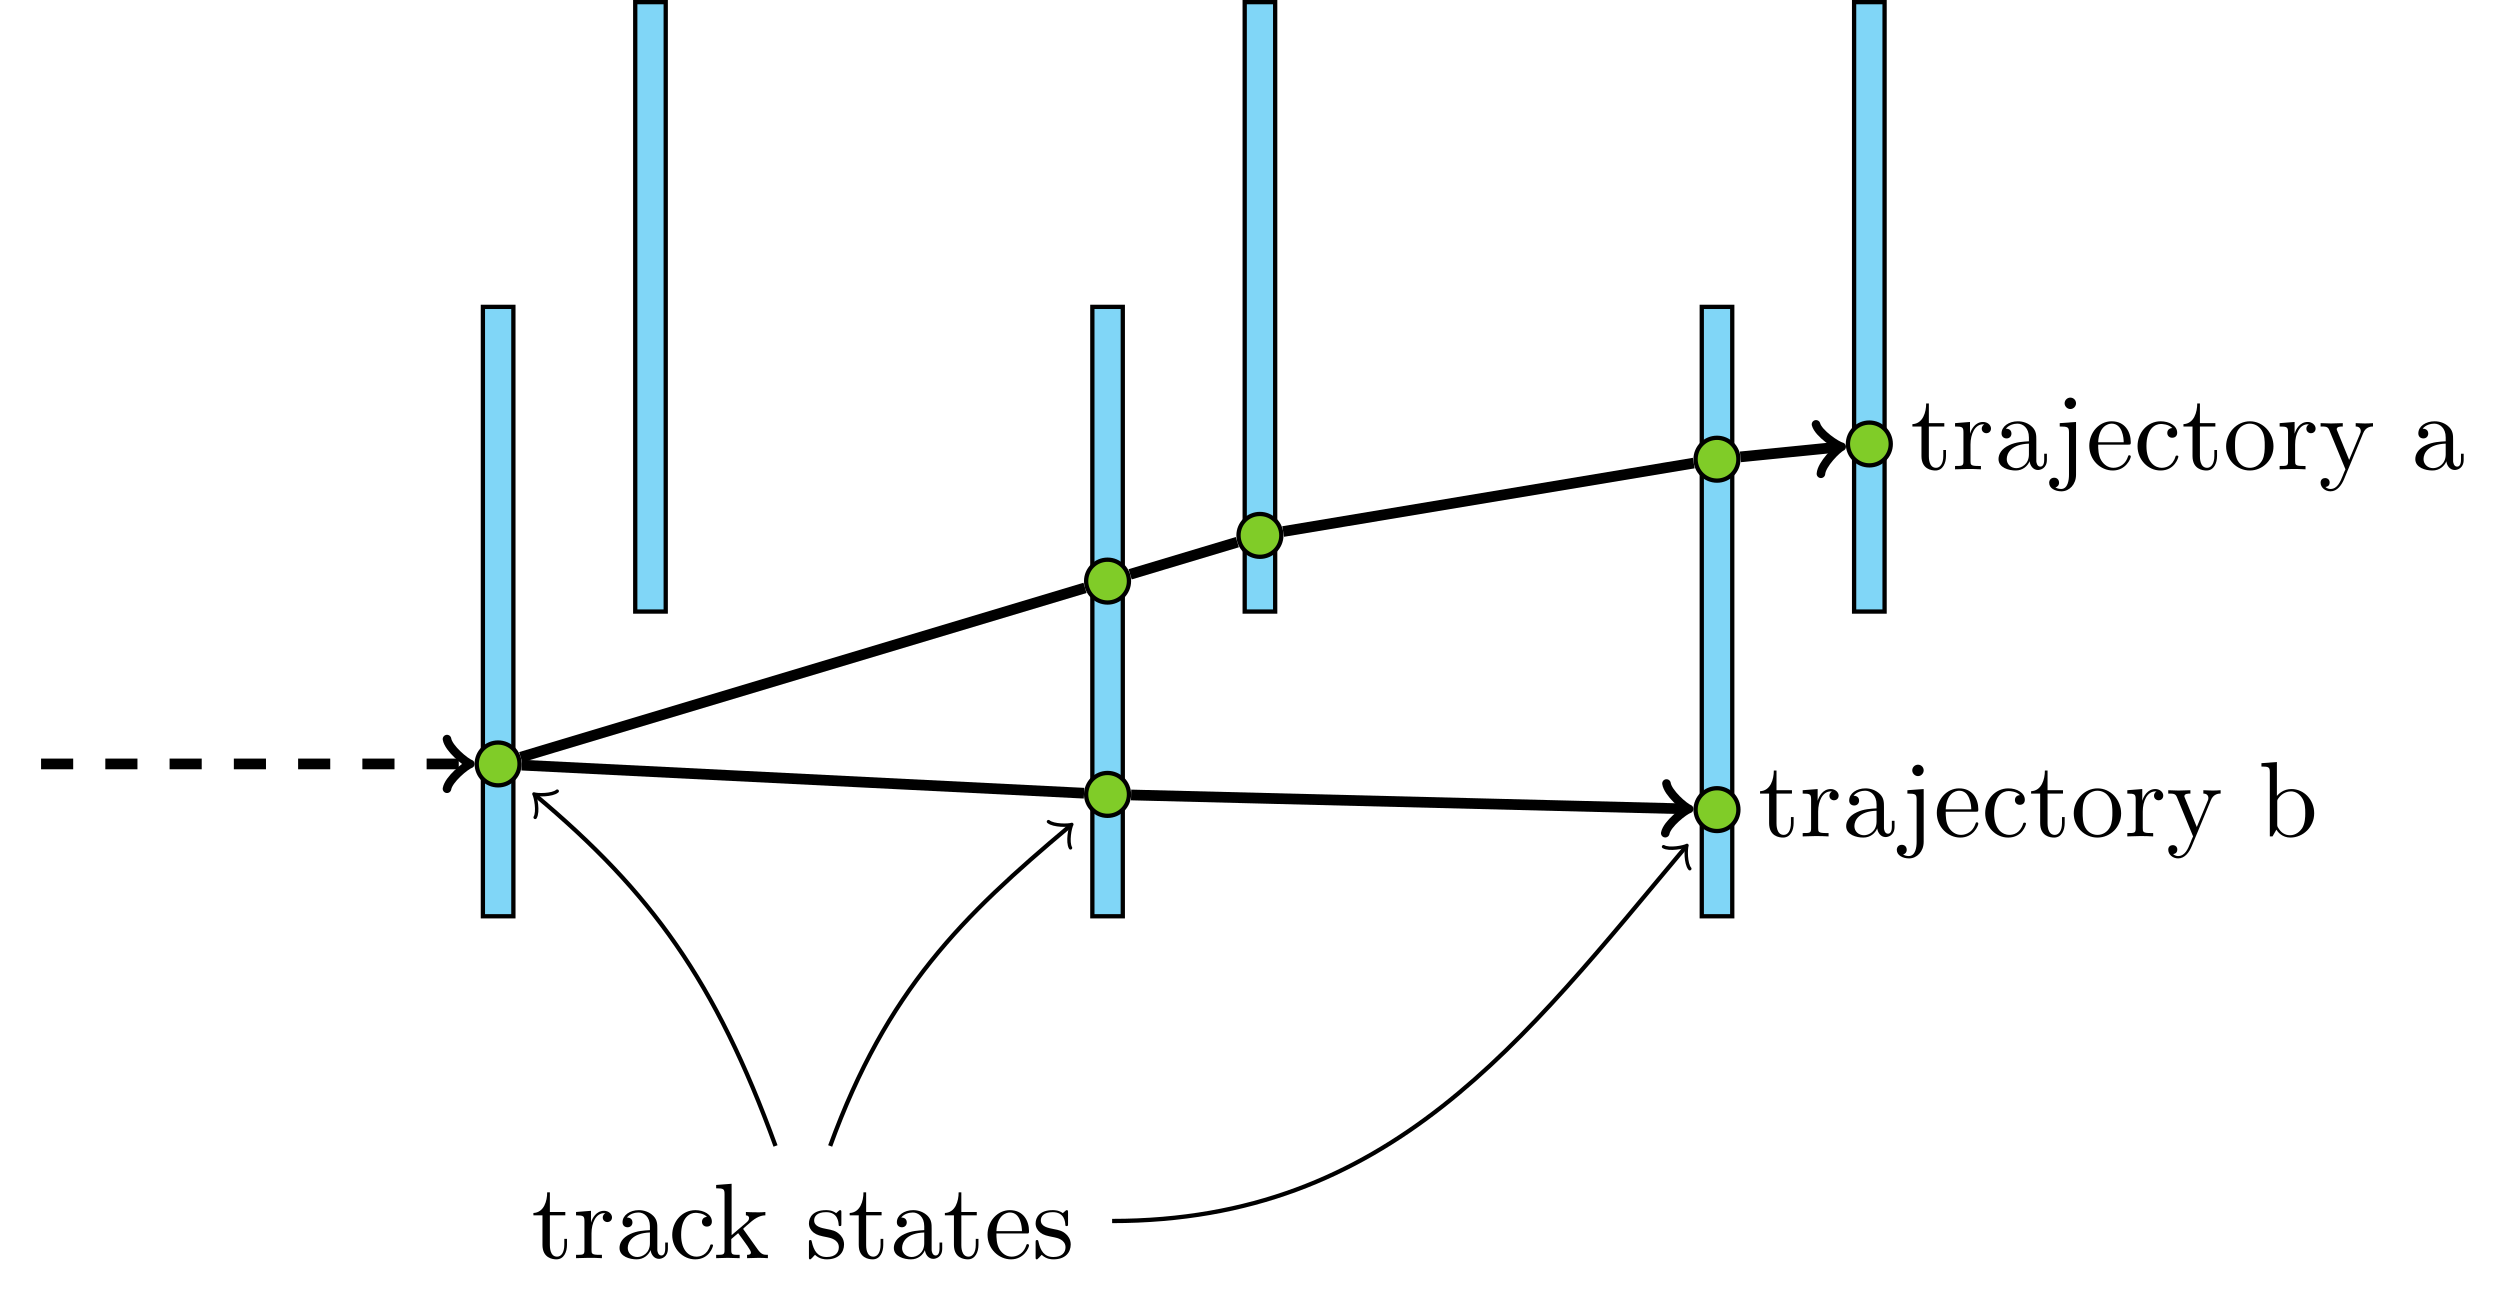
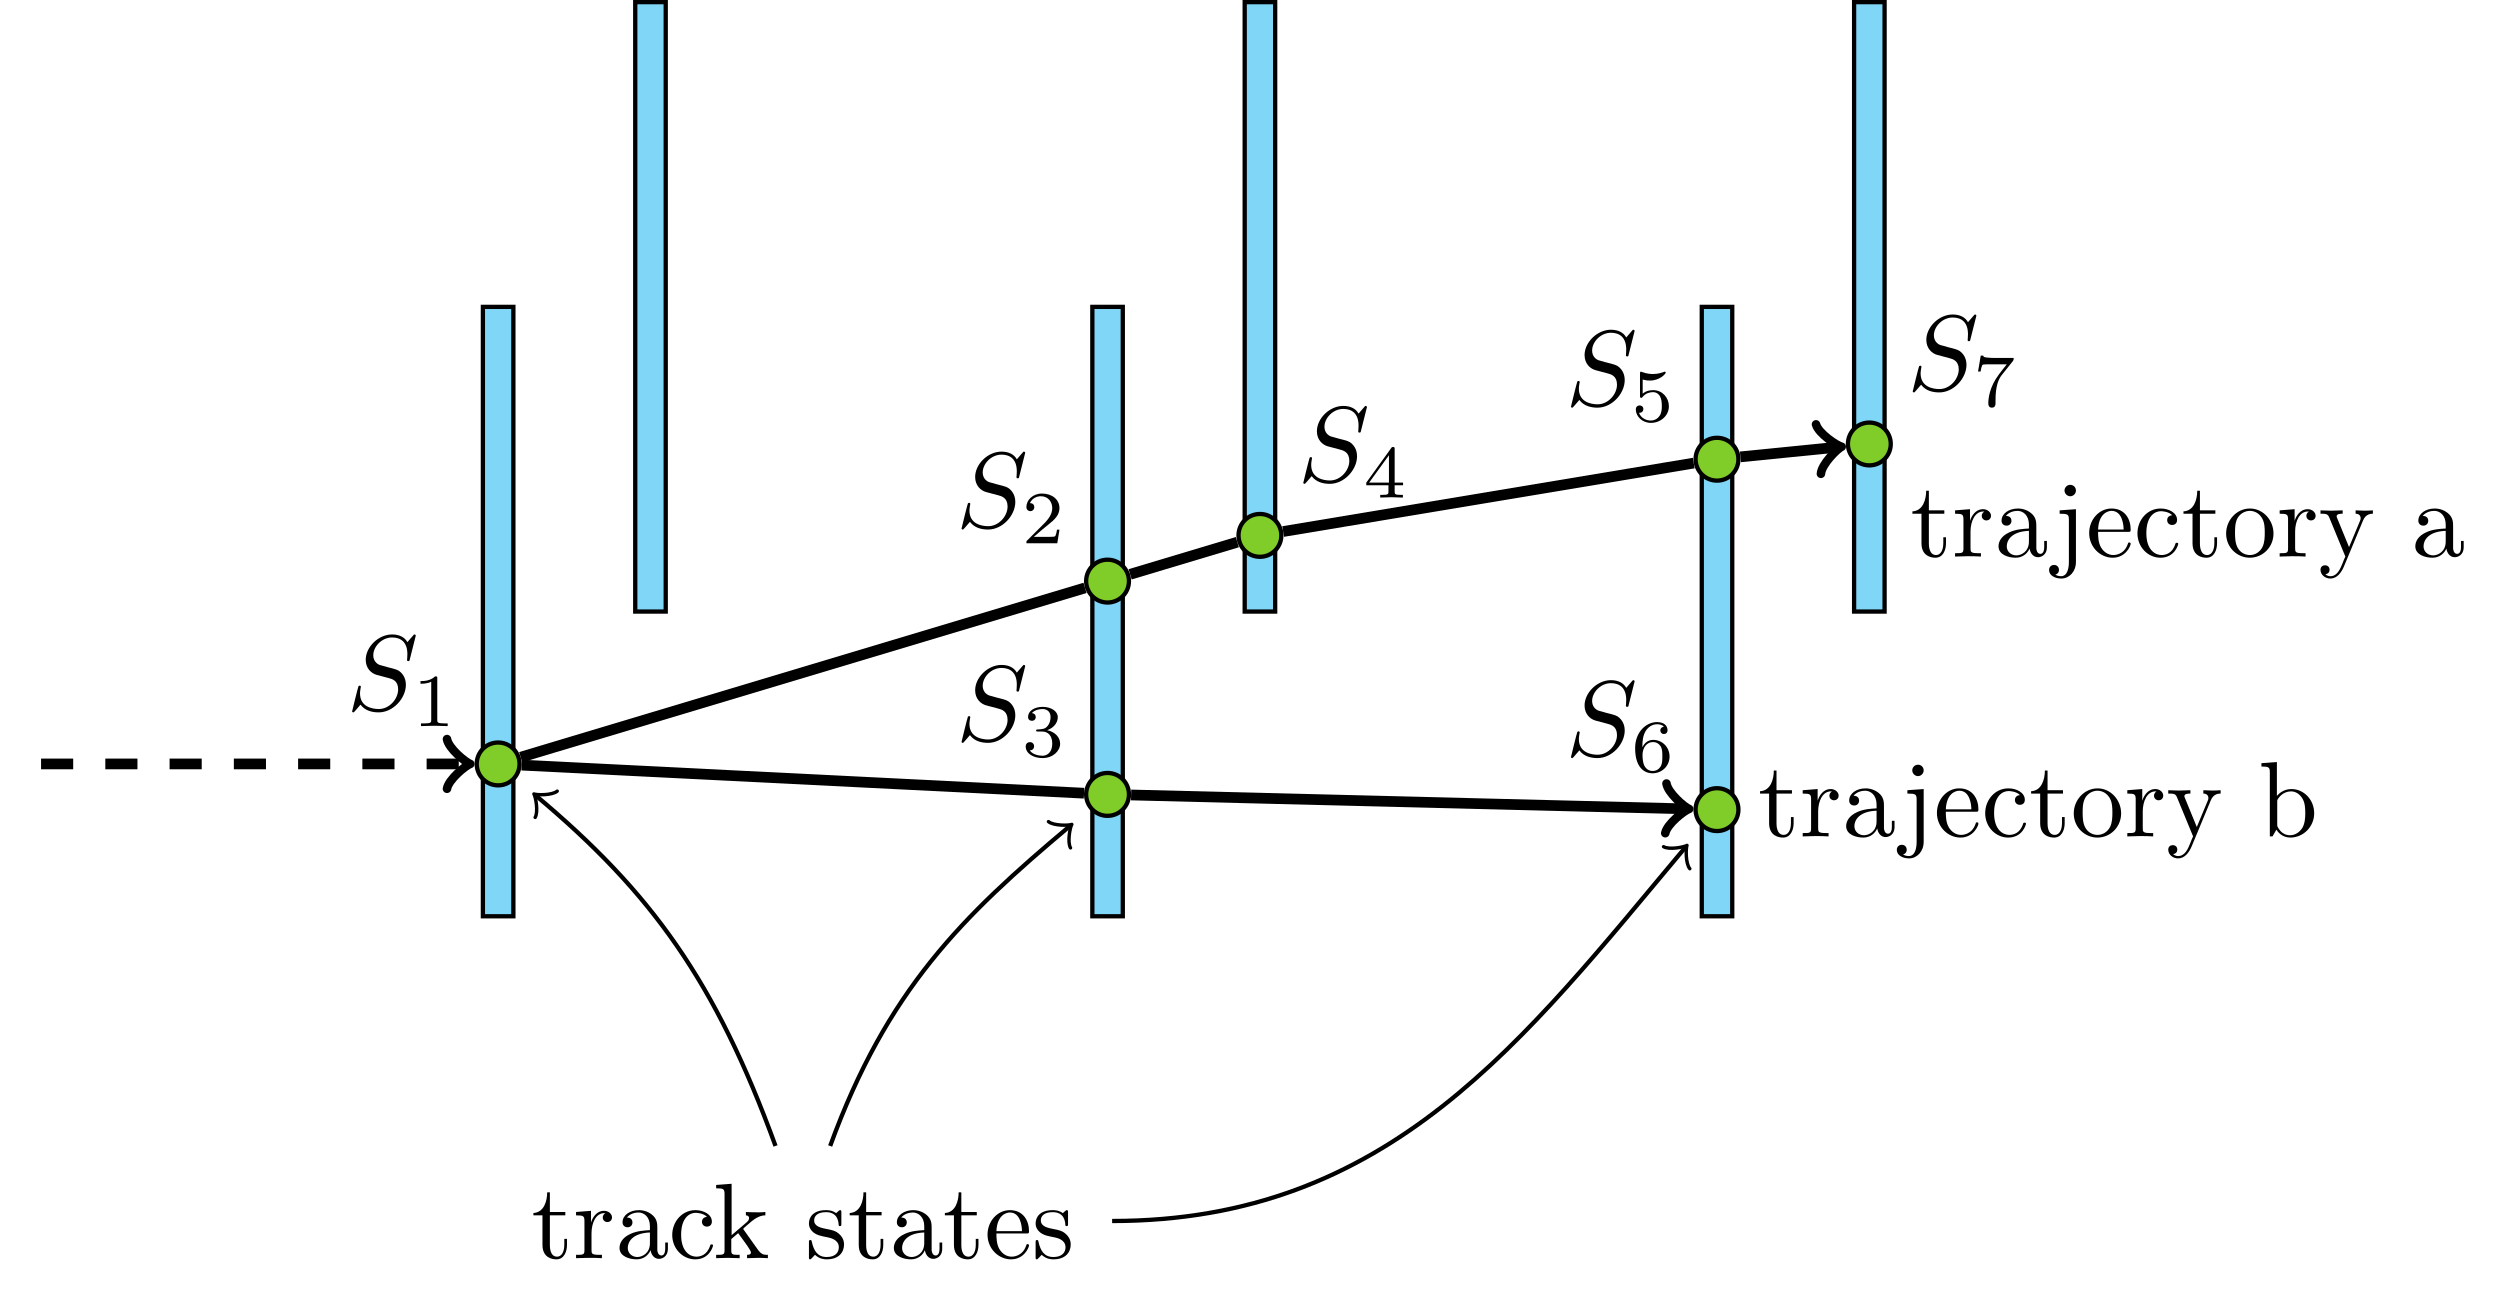
<svg xmlns="http://www.w3.org/2000/svg" xmlns:xlink="http://www.w3.org/1999/xlink" width="232.566" height="120.365" viewBox="0 0 232.566 120.365">
  <defs>
    <g>
      <g id="glyph-0-0">
+         <path d="M 6.438 -6.922 C 6.438 -6.953 6.406 -7.031 6.312 -7.031 C 6.266 -7.031 6.266 -7.016 6.141 -6.875 L 5.656 -6.312 C 5.406 -6.781 4.891 -7.031 4.234 -7.031 C 2.969 -7.031 1.781 -5.875 1.781 -4.672 C 1.781 -3.875 2.297 -3.406 2.812 -3.266 L 3.875 -2.984 C 4.25 -2.891 4.797 -2.734 4.797 -1.922 C 4.797 -1.031 3.984 -0.094 3 -0.094 C 2.359 -0.094 1.25 -0.312 1.25 -1.547 C 1.25 -1.781 1.312 -2.031 1.312 -2.078 C 1.328 -2.125 1.328 -2.141 1.328 -2.156 C 1.328 -2.25 1.266 -2.266 1.219 -2.266 C 1.172 -2.266 1.141 -2.25 1.109 -2.219 C 1.078 -2.188 0.516 0.094 0.516 0.125 C 0.516 0.172 0.562 0.219 0.625 0.219 C 0.672 0.219 0.688 0.203 0.812 0.062 L 1.297 -0.5 C 1.719 0.078 2.406 0.219 2.984 0.219 C 4.344 0.219 5.516 -1.109 5.516 -2.344 C 5.516 -3.031 5.172 -3.375 5.031 -3.516 C 4.797 -3.734 4.641 -3.781 3.766 -4 C 3.531 -4.062 3.188 -4.172 3.094 -4.188 C 2.828 -4.281 2.484 -4.562 2.484 -5.094 C 2.484 -5.906 3.281 -6.75 4.234 -6.75 C 5.047 -6.75 5.656 -6.312 5.656 -5.203 C 5.656 -4.891 5.625 -4.703 5.625 -4.641 C 5.625 -4.641 5.625 -4.547 5.734 -4.547 C 5.844 -4.547 5.859 -4.578 5.891 -4.75 Z M 6.438 -6.922 " />
+       </g>
+       <g id="glyph-1-0">
+         <path d="M 2.328 -4.438 C 2.328 -4.625 2.328 -4.625 2.125 -4.625 C 1.672 -4.188 1.047 -4.188 0.766 -4.188 L 0.766 -3.938 C 0.922 -3.938 1.391 -3.938 1.766 -4.125 L 1.766 -0.578 C 1.766 -0.344 1.766 -0.25 1.078 -0.25 L 0.812 -0.25 L 0.812 0 C 0.938 0 1.797 -0.031 2.047 -0.031 C 2.266 -0.031 3.141 0 3.297 0 L 3.297 -0.25 L 3.031 -0.25 C 2.328 -0.25 2.328 -0.344 2.328 -0.578 Z M 2.328 -4.438 " />
+       </g>
+       <g id="glyph-1-1">
+         <path d="M 3.516 -1.266 L 3.281 -1.266 C 3.266 -1.109 3.188 -0.703 3.094 -0.641 C 3.047 -0.594 2.516 -0.594 2.406 -0.594 L 1.125 -0.594 C 1.859 -1.234 2.109 -1.438 2.516 -1.766 C 3.031 -2.172 3.516 -2.609 3.516 -3.266 C 3.516 -4.109 2.781 -4.625 1.891 -4.625 C 1.031 -4.625 0.438 -4.016 0.438 -3.375 C 0.438 -3.031 0.734 -2.984 0.812 -2.984 C 0.969 -2.984 1.172 -3.109 1.172 -3.359 C 1.172 -3.484 1.125 -3.734 0.766 -3.734 C 0.984 -4.219 1.453 -4.375 1.781 -4.375 C 2.484 -4.375 2.844 -3.828 2.844 -3.266 C 2.844 -2.656 2.406 -2.188 2.188 -1.938 L 0.516 -0.266 C 0.438 -0.203 0.438 -0.188 0.438 0 L 3.312 0 Z M 3.516 -1.266 " />
+       </g>
+       <g id="glyph-1-2">
+         <path d="M 1.906 -2.328 C 2.453 -2.328 2.844 -1.953 2.844 -1.203 C 2.844 -0.344 2.328 -0.078 1.938 -0.078 C 1.656 -0.078 1.031 -0.156 0.75 -0.578 C 1.078 -0.578 1.156 -0.812 1.156 -0.969 C 1.156 -1.188 0.984 -1.344 0.766 -1.344 C 0.578 -1.344 0.375 -1.219 0.375 -0.938 C 0.375 -0.281 1.094 0.141 1.938 0.141 C 2.906 0.141 3.578 -0.516 3.578 -1.203 C 3.578 -1.75 3.141 -2.297 2.375 -2.453 C 3.094 -2.719 3.359 -3.234 3.359 -3.672 C 3.359 -4.219 2.734 -4.625 1.953 -4.625 C 1.188 -4.625 0.594 -4.25 0.594 -3.688 C 0.594 -3.453 0.75 -3.328 0.953 -3.328 C 1.172 -3.328 1.312 -3.484 1.312 -3.672 C 1.312 -3.875 1.172 -4.031 0.953 -4.047 C 1.203 -4.344 1.672 -4.422 1.938 -4.422 C 2.25 -4.422 2.688 -4.266 2.688 -3.672 C 2.688 -3.375 2.594 -3.047 2.406 -2.844 C 2.188 -2.578 1.984 -2.562 1.641 -2.531 C 1.469 -2.516 1.453 -2.516 1.422 -2.516 C 1.406 -2.516 1.344 -2.5 1.344 -2.422 C 1.344 -2.328 1.406 -2.328 1.531 -2.328 Z M 1.906 -2.328 " />
+       </g>
+       <g id="glyph-1-3">
+         <path d="M 3.688 -1.141 L 3.688 -1.391 L 2.906 -1.391 L 2.906 -4.5 C 2.906 -4.641 2.906 -4.703 2.766 -4.703 C 2.672 -4.703 2.641 -4.703 2.578 -4.594 L 0.266 -1.391 L 0.266 -1.141 L 2.328 -1.141 L 2.328 -0.578 C 2.328 -0.328 2.328 -0.25 1.75 -0.25 L 1.562 -0.25 L 1.562 0 C 1.922 -0.016 2.359 -0.031 2.609 -0.031 C 2.875 -0.031 3.312 -0.016 3.672 0 L 3.672 -0.25 L 3.484 -0.25 C 2.906 -0.25 2.906 -0.328 2.906 -0.578 L 2.906 -1.141 Z M 2.375 -3.938 L 2.375 -1.391 L 0.531 -1.391 Z M 2.375 -3.938 " />
+       </g>
+       <g id="glyph-1-4">
+         <path d="M 1.078 -3.891 C 1.438 -3.797 1.641 -3.797 1.75 -3.797 C 2.672 -3.797 3.219 -4.422 3.219 -4.531 C 3.219 -4.609 3.172 -4.625 3.141 -4.625 C 3.125 -4.625 3.109 -4.625 3.078 -4.609 C 2.906 -4.547 2.547 -4.406 2.031 -4.406 C 1.828 -4.406 1.469 -4.422 1.016 -4.594 C 0.938 -4.625 0.922 -4.625 0.922 -4.625 C 0.828 -4.625 0.828 -4.547 0.828 -4.438 L 0.828 -2.391 C 0.828 -2.266 0.828 -2.188 0.938 -2.188 C 1 -2.188 1.016 -2.188 1.078 -2.281 C 1.375 -2.656 1.812 -2.719 2.047 -2.719 C 2.469 -2.719 2.656 -2.391 2.688 -2.328 C 2.812 -2.094 2.859 -1.828 2.859 -1.422 C 2.859 -1.219 2.859 -0.812 2.641 -0.5 C 2.469 -0.25 2.172 -0.078 1.828 -0.078 C 1.375 -0.078 0.906 -0.328 0.734 -0.797 C 1 -0.781 1.141 -0.953 1.141 -1.141 C 1.141 -1.438 0.875 -1.484 0.781 -1.484 C 0.781 -1.484 0.438 -1.484 0.438 -1.109 C 0.438 -0.484 1.016 0.141 1.844 0.141 C 2.734 0.141 3.516 -0.516 3.516 -1.406 C 3.516 -2.188 2.922 -2.906 2.062 -2.906 C 1.75 -2.906 1.391 -2.844 1.078 -2.578 Z M 1.078 -3.891 " />
+       </g>
+       <g id="glyph-1-5">
+         <path d="M 1.047 -2.281 C 1.047 -2.844 1.094 -3.359 1.359 -3.797 C 1.594 -4.172 1.969 -4.422 2.422 -4.422 C 2.625 -4.422 2.906 -4.375 3.047 -4.188 C 2.875 -4.172 2.719 -4.047 2.719 -3.844 C 2.719 -3.672 2.844 -3.516 3.047 -3.516 C 3.266 -3.516 3.391 -3.656 3.391 -3.859 C 3.391 -4.266 3.094 -4.625 2.406 -4.625 C 1.406 -4.625 0.375 -3.703 0.375 -2.203 C 0.375 -0.406 1.219 0.141 2 0.141 C 2.844 0.141 3.578 -0.516 3.578 -1.422 C 3.578 -2.312 2.875 -2.969 2.062 -2.969 C 1.5 -2.969 1.203 -2.594 1.047 -2.281 Z M 2 -0.078 C 1.641 -0.078 1.375 -0.281 1.219 -0.594 C 1.125 -0.797 1.062 -1.156 1.062 -1.562 C 1.062 -2.25 1.469 -2.766 2.031 -2.766 C 2.344 -2.766 2.562 -2.641 2.734 -2.391 C 2.906 -2.125 2.906 -1.828 2.906 -1.422 C 2.906 -1.031 2.906 -0.734 2.719 -0.453 C 2.562 -0.219 2.328 -0.078 2 -0.078 Z M 2 -0.078 " />
+       </g>
+       <g id="glyph-1-6">
+         <path d="M 3.734 -4.203 C 3.797 -4.297 3.797 -4.312 3.797 -4.484 L 1.969 -4.484 C 1.688 -4.484 1.609 -4.5 1.359 -4.516 C 1 -4.547 0.984 -4.594 0.969 -4.703 L 0.734 -4.703 L 0.484 -3.219 L 0.719 -3.219 C 0.734 -3.328 0.812 -3.781 0.922 -3.859 C 0.969 -3.891 1.547 -3.891 1.641 -3.891 L 3.156 -3.891 C 2.938 -3.609 2.578 -3.172 2.438 -2.969 C 1.531 -1.781 1.438 -0.672 1.438 -0.266 C 1.438 -0.188 1.438 0.141 1.766 0.141 C 2.109 0.141 2.109 -0.172 2.109 -0.266 L 2.109 -0.547 C 2.109 -1.891 2.391 -2.516 2.688 -2.891 Z M 3.734 -4.203 " />
+       </g>
+       <g id="glyph-2-0">
        <path d="M 1.719 -3.984 L 3.156 -3.984 L 3.156 -4.297 L 1.719 -4.297 L 1.719 -6.125 L 1.469 -6.125 C 1.469 -5.312 1.172 -4.25 0.188 -4.203 L 0.188 -3.984 L 1.031 -3.984 L 1.031 -1.234 C 1.031 -0.016 1.969 0.109 2.328 0.109 C 3.031 0.109 3.312 -0.594 3.312 -1.234 L 3.312 -1.797 L 3.062 -1.797 L 3.062 -1.25 C 3.062 -0.516 2.766 -0.141 2.391 -0.141 C 1.719 -0.141 1.719 -1.047 1.719 -1.219 Z M 1.719 -3.984 " />
      </g>
-       <g id="glyph-0-1">
+       <g id="glyph-2-1">
        <path d="M 1.672 -3.312 L 1.672 -4.406 L 0.281 -4.297 L 0.281 -3.984 C 0.984 -3.984 1.062 -3.922 1.062 -3.422 L 1.062 -0.75 C 1.062 -0.312 0.953 -0.312 0.281 -0.312 L 0.281 0 C 0.672 -0.016 1.141 -0.031 1.422 -0.031 C 1.812 -0.031 2.281 -0.031 2.688 0 L 2.688 -0.312 L 2.469 -0.312 C 1.734 -0.312 1.719 -0.422 1.719 -0.781 L 1.719 -2.312 C 1.719 -3.297 2.141 -4.188 2.891 -4.188 C 2.953 -4.188 2.984 -4.188 3 -4.172 C 2.969 -4.172 2.766 -4.047 2.766 -3.781 C 2.766 -3.516 2.984 -3.359 3.203 -3.359 C 3.375 -3.359 3.625 -3.484 3.625 -3.797 C 3.625 -4.109 3.312 -4.406 2.891 -4.406 C 2.156 -4.406 1.797 -3.734 1.672 -3.312 Z M 1.672 -3.312 " />
      </g>
-       <g id="glyph-0-2">
+       <g id="glyph-2-2">
        <path d="M 3.312 -0.75 C 3.359 -0.359 3.625 0.062 4.094 0.062 C 4.312 0.062 4.922 -0.078 4.922 -0.891 L 4.922 -1.453 L 4.672 -1.453 L 4.672 -0.891 C 4.672 -0.312 4.422 -0.25 4.312 -0.25 C 3.984 -0.25 3.938 -0.703 3.938 -0.75 L 3.938 -2.734 C 3.938 -3.156 3.938 -3.547 3.578 -3.922 C 3.188 -4.312 2.688 -4.469 2.219 -4.469 C 1.391 -4.469 0.703 -4 0.703 -3.344 C 0.703 -3.047 0.906 -2.875 1.172 -2.875 C 1.453 -2.875 1.625 -3.078 1.625 -3.328 C 1.625 -3.453 1.578 -3.781 1.109 -3.781 C 1.391 -4.141 1.875 -4.25 2.188 -4.25 C 2.688 -4.25 3.25 -3.859 3.25 -2.969 L 3.25 -2.609 C 2.734 -2.578 2.047 -2.547 1.422 -2.25 C 0.672 -1.906 0.422 -1.391 0.422 -0.953 C 0.422 -0.141 1.391 0.109 2.016 0.109 C 2.672 0.109 3.125 -0.297 3.312 -0.75 Z M 3.25 -2.391 L 3.25 -1.391 C 3.25 -0.453 2.531 -0.109 2.078 -0.109 C 1.594 -0.109 1.188 -0.453 1.188 -0.953 C 1.188 -1.5 1.609 -2.328 3.25 -2.391 Z M 3.25 -2.391 " />
      </g>
-       <g id="glyph-0-3">
+       <g id="glyph-2-3">
        <path d="M 2.094 -4.406 L 0.578 -4.297 L 0.578 -3.984 C 1.344 -3.984 1.438 -3.922 1.438 -3.422 L 1.438 0.516 C 1.438 0.969 1.344 1.828 0.703 1.828 C 0.656 1.828 0.422 1.828 0.172 1.688 C 0.312 1.656 0.516 1.516 0.516 1.25 C 0.516 0.984 0.344 0.781 0.062 0.781 C -0.219 0.781 -0.406 0.984 -0.406 1.25 C -0.406 1.766 0.156 2.047 0.734 2.047 C 1.469 2.047 2.094 1.406 2.094 0.5 Z M 2.094 -6.141 C 2.094 -6.438 1.859 -6.672 1.562 -6.672 C 1.281 -6.672 1.031 -6.438 1.031 -6.141 C 1.031 -5.859 1.281 -5.609 1.562 -5.609 C 1.859 -5.609 2.094 -5.859 2.094 -6.141 Z M 2.094 -6.141 " />
      </g>
-       <g id="glyph-0-4">
+       <g id="glyph-2-4">
        <path d="M 1.109 -2.516 C 1.172 -4 2.016 -4.25 2.359 -4.25 C 3.375 -4.25 3.484 -2.906 3.484 -2.516 Z M 1.109 -2.297 L 3.891 -2.297 C 4.109 -2.297 4.141 -2.297 4.141 -2.516 C 4.141 -3.5 3.594 -4.469 2.359 -4.469 C 1.203 -4.469 0.281 -3.438 0.281 -2.188 C 0.281 -0.859 1.328 0.109 2.469 0.109 C 3.688 0.109 4.141 -1 4.141 -1.188 C 4.141 -1.281 4.062 -1.312 4 -1.312 C 3.922 -1.312 3.891 -1.25 3.875 -1.172 C 3.531 -0.141 2.625 -0.141 2.531 -0.141 C 2.031 -0.141 1.641 -0.438 1.406 -0.812 C 1.109 -1.281 1.109 -1.938 1.109 -2.297 Z M 1.109 -2.297 " />
      </g>
-       <g id="glyph-0-5">
+       <g id="glyph-2-5">
        <path d="M 1.172 -2.172 C 1.172 -3.797 1.984 -4.219 2.516 -4.219 C 2.609 -4.219 3.234 -4.203 3.578 -3.844 C 3.172 -3.812 3.109 -3.516 3.109 -3.391 C 3.109 -3.125 3.297 -2.938 3.562 -2.938 C 3.828 -2.938 4.031 -3.094 4.031 -3.406 C 4.031 -4.078 3.266 -4.469 2.5 -4.469 C 1.25 -4.469 0.344 -3.391 0.344 -2.156 C 0.344 -0.875 1.328 0.109 2.484 0.109 C 3.812 0.109 4.141 -1.094 4.141 -1.188 C 4.141 -1.281 4.031 -1.281 4 -1.281 C 3.922 -1.281 3.891 -1.25 3.875 -1.188 C 3.594 -0.266 2.938 -0.141 2.578 -0.141 C 2.047 -0.141 1.172 -0.562 1.172 -2.172 Z M 1.172 -2.172 " />
      </g>
-       <g id="glyph-0-6">
+       <g id="glyph-2-6">
        <path d="M 4.688 -2.141 C 4.688 -3.406 3.703 -4.469 2.5 -4.469 C 1.25 -4.469 0.281 -3.375 0.281 -2.141 C 0.281 -0.844 1.312 0.109 2.484 0.109 C 3.688 0.109 4.688 -0.875 4.688 -2.141 Z M 2.5 -0.141 C 2.062 -0.141 1.625 -0.344 1.359 -0.812 C 1.109 -1.25 1.109 -1.859 1.109 -2.219 C 1.109 -2.609 1.109 -3.141 1.344 -3.578 C 1.609 -4.031 2.078 -4.25 2.484 -4.25 C 2.922 -4.25 3.344 -4.031 3.609 -3.594 C 3.875 -3.172 3.875 -2.594 3.875 -2.219 C 3.875 -1.859 3.875 -1.312 3.656 -0.875 C 3.422 -0.422 2.984 -0.141 2.5 -0.141 Z M 2.5 -0.141 " />
      </g>
-       <g id="glyph-0-7">
+       <g id="glyph-2-7">
        <path d="M 4.141 -3.344 C 4.391 -3.984 4.906 -3.984 5.062 -3.984 L 5.062 -4.297 C 4.828 -4.281 4.547 -4.266 4.312 -4.266 C 4.141 -4.266 3.672 -4.281 3.453 -4.297 L 3.453 -3.984 C 3.766 -3.984 3.922 -3.812 3.922 -3.562 C 3.922 -3.453 3.906 -3.438 3.859 -3.312 L 2.844 -0.875 L 1.75 -3.547 C 1.703 -3.656 1.688 -3.688 1.688 -3.734 C 1.688 -3.984 2.047 -3.984 2.25 -3.984 L 2.25 -4.297 C 1.984 -4.281 1.328 -4.266 1.156 -4.266 C 0.891 -4.266 0.484 -4.281 0.188 -4.297 L 0.188 -3.984 C 0.672 -3.984 0.859 -3.984 1 -3.641 L 2.5 0 C 2.438 0.125 2.297 0.453 2.25 0.594 C 2.031 1.141 1.75 1.828 1.109 1.828 C 1.062 1.828 0.828 1.828 0.641 1.641 C 0.953 1.609 1.031 1.391 1.031 1.219 C 1.031 0.969 0.844 0.812 0.609 0.812 C 0.406 0.812 0.188 0.938 0.188 1.234 C 0.188 1.688 0.609 2.047 1.109 2.047 C 1.734 2.047 2.141 1.469 2.375 0.906 Z M 4.141 -3.344 " />
      </g>
-       <g id="glyph-0-8">
+       <g id="glyph-2-8">
        <path d="M 1.719 -3.766 L 1.719 -6.922 L 0.281 -6.812 L 0.281 -6.5 C 0.984 -6.5 1.062 -6.438 1.062 -5.938 L 1.062 0 L 1.312 0 C 1.312 -0.016 1.391 -0.156 1.672 -0.625 C 1.812 -0.391 2.234 0.109 2.969 0.109 C 4.156 0.109 5.188 -0.875 5.188 -2.156 C 5.188 -3.422 4.219 -4.406 3.078 -4.406 C 2.297 -4.406 1.875 -3.938 1.719 -3.766 Z M 1.75 -1.141 L 1.75 -3.188 C 1.75 -3.375 1.75 -3.391 1.859 -3.547 C 2.25 -4.109 2.797 -4.188 3.031 -4.188 C 3.484 -4.188 3.844 -3.922 4.078 -3.547 C 4.344 -3.141 4.359 -2.578 4.359 -2.156 C 4.359 -1.797 4.344 -1.203 4.062 -0.75 C 3.844 -0.438 3.469 -0.109 2.938 -0.109 C 2.484 -0.109 2.125 -0.344 1.891 -0.719 C 1.75 -0.922 1.75 -0.953 1.75 -1.141 Z M 1.75 -1.141 " />
      </g>
-       <g id="glyph-0-9">
+       <g id="glyph-2-9">
        <path d="M 1.062 -0.75 C 1.062 -0.312 0.953 -0.312 0.281 -0.312 L 0.281 0 C 0.609 -0.016 1.078 -0.031 1.359 -0.031 C 1.672 -0.031 2.062 -0.016 2.469 0 L 2.469 -0.312 C 1.797 -0.312 1.688 -0.312 1.688 -0.75 L 1.688 -1.781 L 2.328 -2.328 C 3.094 -1.281 3.516 -0.719 3.516 -0.531 C 3.516 -0.344 3.344 -0.312 3.156 -0.312 L 3.156 0 C 3.422 -0.016 4.016 -0.031 4.234 -0.031 C 4.516 -0.031 4.812 -0.016 5.094 0 L 5.094 -0.312 C 4.719 -0.312 4.5 -0.312 4.125 -0.844 L 2.859 -2.625 C 2.844 -2.641 2.797 -2.703 2.797 -2.734 C 2.797 -2.766 3.516 -3.375 3.609 -3.453 C 4.234 -3.953 4.656 -3.984 4.859 -3.984 L 4.859 -4.297 C 4.578 -4.266 4.453 -4.266 4.172 -4.266 C 3.812 -4.266 3.188 -4.281 3.047 -4.297 L 3.047 -3.984 C 3.234 -3.984 3.344 -3.875 3.344 -3.734 C 3.344 -3.531 3.203 -3.422 3.125 -3.344 L 1.719 -2.141 L 1.719 -6.922 L 0.281 -6.812 L 0.281 -6.5 C 0.984 -6.5 1.062 -6.438 1.062 -5.938 Z M 1.062 -0.75 " />
      </g>
-       <g id="glyph-0-10">
+       <g id="glyph-2-10">
        <path d="M 2.078 -1.938 C 2.297 -1.891 3.109 -1.734 3.109 -1.016 C 3.109 -0.516 2.766 -0.109 1.984 -0.109 C 1.141 -0.109 0.781 -0.672 0.594 -1.531 C 0.562 -1.656 0.562 -1.688 0.453 -1.688 C 0.328 -1.688 0.328 -1.625 0.328 -1.453 L 0.328 -0.125 C 0.328 0.047 0.328 0.109 0.438 0.109 C 0.484 0.109 0.5 0.094 0.688 -0.094 C 0.703 -0.109 0.703 -0.125 0.891 -0.312 C 1.328 0.094 1.781 0.109 1.984 0.109 C 3.125 0.109 3.594 -0.562 3.594 -1.281 C 3.594 -1.797 3.297 -2.109 3.172 -2.219 C 2.844 -2.547 2.453 -2.625 2.031 -2.703 C 1.469 -2.812 0.812 -2.938 0.812 -3.516 C 0.812 -3.875 1.062 -4.281 1.922 -4.281 C 3.016 -4.281 3.078 -3.375 3.094 -3.078 C 3.094 -2.984 3.188 -2.984 3.203 -2.984 C 3.344 -2.984 3.344 -3.031 3.344 -3.219 L 3.344 -4.234 C 3.344 -4.391 3.344 -4.469 3.234 -4.469 C 3.188 -4.469 3.156 -4.469 3.031 -4.344 C 3 -4.312 2.906 -4.219 2.859 -4.188 C 2.484 -4.469 2.078 -4.469 1.922 -4.469 C 0.703 -4.469 0.328 -3.797 0.328 -3.234 C 0.328 -2.891 0.484 -2.609 0.75 -2.391 C 1.078 -2.141 1.359 -2.078 2.078 -1.938 Z M 2.078 -1.938 " />
      </g>
    </g>
  </defs>
  <path fill-rule="nonzero" fill="rgb(50%, 83.919%, 96.864%)" fill-opacity="1" stroke-width="0.399" stroke-linecap="butt" stroke-linejoin="miter" stroke="rgb(0%, 0%, 0%)" stroke-opacity="1" stroke-miterlimit="10" d="M -1.417 -28.346 L 1.419 -28.346 L 1.419 28.345 L -1.417 28.345 Z M -1.417 -28.346 " transform="matrix(1, 0, 0, -1, 46.339, 56.892)" />
  <path fill-rule="nonzero" fill="rgb(50%, 83.919%, 96.864%)" fill-opacity="1" stroke-width="0.399" stroke-linecap="butt" stroke-linejoin="miter" stroke="rgb(0%, 0%, 0%)" stroke-opacity="1" stroke-miterlimit="10" d="M 12.755 0.001 L 15.591 0.001 L 15.591 56.693 L 12.755 56.693 Z M 12.755 0.001 " transform="matrix(1, 0, 0, -1, 46.339, 56.892)" />
  <path fill-rule="nonzero" fill="rgb(50%, 83.919%, 96.864%)" fill-opacity="1" stroke-width="0.399" stroke-linecap="butt" stroke-linejoin="miter" stroke="rgb(0%, 0%, 0%)" stroke-opacity="1" stroke-miterlimit="10" d="M 55.278 -28.346 L 58.11 -28.346 L 58.11 28.345 L 55.278 28.345 Z M 55.278 -28.346 " transform="matrix(1, 0, 0, -1, 46.339, 56.892)" />
  <path fill-rule="nonzero" fill="rgb(50%, 83.919%, 96.864%)" fill-opacity="1" stroke-width="0.399" stroke-linecap="butt" stroke-linejoin="miter" stroke="rgb(0%, 0%, 0%)" stroke-opacity="1" stroke-miterlimit="10" d="M 69.45 0.001 L 72.286 0.001 L 72.286 56.693 L 69.45 56.693 Z M 69.45 0.001 " transform="matrix(1, 0, 0, -1, 46.339, 56.892)" />
  <path fill-rule="nonzero" fill="rgb(50%, 83.919%, 96.864%)" fill-opacity="1" stroke-width="0.399" stroke-linecap="butt" stroke-linejoin="miter" stroke="rgb(0%, 0%, 0%)" stroke-opacity="1" stroke-miterlimit="10" d="M 111.97 -28.346 L 114.806 -28.346 L 114.806 28.345 L 111.97 28.345 Z M 111.97 -28.346 " transform="matrix(1, 0, 0, -1, 46.339, 56.892)" />
  <path fill-rule="nonzero" fill="rgb(50%, 83.919%, 96.864%)" fill-opacity="1" stroke-width="0.399" stroke-linecap="butt" stroke-linejoin="miter" stroke="rgb(0%, 0%, 0%)" stroke-opacity="1" stroke-miterlimit="10" d="M 126.141 0.001 L 128.977 0.001 L 128.977 56.693 L 126.141 56.693 Z M 126.141 0.001 " transform="matrix(1, 0, 0, -1, 46.339, 56.892)" />
  <path fill-rule="nonzero" fill="rgb(50%, 79.999%, 15.685%)" fill-opacity="1" stroke-width="0.399" stroke-linecap="butt" stroke-linejoin="miter" stroke="rgb(0%, 0%, 0%)" stroke-opacity="1" stroke-miterlimit="10" d="M 1.993 -14.174 C 1.993 -13.073 1.102 -12.182 0.001 -12.182 C -1.101 -12.182 -1.991 -13.073 -1.991 -14.174 C -1.991 -15.272 -1.101 -16.167 0.001 -16.167 C 1.102 -16.167 1.993 -15.272 1.993 -14.174 Z M 1.993 -14.174 " transform="matrix(1, 0, 0, -1, 46.339, 56.892)" />
  <path fill-rule="nonzero" fill="rgb(50%, 79.999%, 15.685%)" fill-opacity="1" stroke-width="0.399" stroke-linecap="butt" stroke-linejoin="miter" stroke="rgb(0%, 0%, 0%)" stroke-opacity="1" stroke-miterlimit="10" d="M 58.684 2.833 C 58.684 3.935 57.794 4.826 56.692 4.826 C 55.595 4.826 54.7 3.935 54.7 2.833 C 54.7 1.736 55.595 0.841 56.692 0.841 C 57.794 0.841 58.684 1.736 58.684 2.833 Z M 58.684 2.833 " transform="matrix(1, 0, 0, -1, 46.339, 56.892)" />
  <path fill-rule="nonzero" fill="rgb(50%, 79.999%, 15.685%)" fill-opacity="1" stroke-width="0.399" stroke-linecap="butt" stroke-linejoin="miter" stroke="rgb(0%, 0%, 0%)" stroke-opacity="1" stroke-miterlimit="10" d="M 58.684 -17.006 C 58.684 -15.909 57.794 -15.014 56.692 -15.014 C 55.595 -15.014 54.7 -15.909 54.7 -17.006 C 54.7 -18.108 55.595 -19.003 56.692 -19.003 C 57.794 -19.003 58.684 -18.108 58.684 -17.006 Z M 58.684 -17.006 " transform="matrix(1, 0, 0, -1, 46.339, 56.892)" />
  <path fill-rule="nonzero" fill="rgb(50%, 79.999%, 15.685%)" fill-opacity="1" stroke-width="0.399" stroke-linecap="butt" stroke-linejoin="miter" stroke="rgb(0%, 0%, 0%)" stroke-opacity="1" stroke-miterlimit="10" d="M 72.86 7.087 C 72.86 8.189 71.966 9.079 70.868 9.079 C 69.766 9.079 68.876 8.189 68.876 7.087 C 68.876 5.986 69.766 5.095 70.868 5.095 C 71.966 5.095 72.86 5.986 72.86 7.087 Z M 72.86 7.087 " transform="matrix(1, 0, 0, -1, 46.339, 56.892)" />
  <path fill-rule="nonzero" fill="rgb(50%, 79.999%, 15.685%)" fill-opacity="1" stroke-width="0.399" stroke-linecap="butt" stroke-linejoin="miter" stroke="rgb(0%, 0%, 0%)" stroke-opacity="1" stroke-miterlimit="10" d="M 115.38 14.173 C 115.38 15.275 114.489 16.165 113.388 16.165 C 112.286 16.165 111.395 15.275 111.395 14.173 C 111.395 13.072 112.286 12.181 113.388 12.181 C 114.489 12.181 115.38 13.072 115.38 14.173 Z M 115.38 14.173 " transform="matrix(1, 0, 0, -1, 46.339, 56.892)" />
  <path fill-rule="nonzero" fill="rgb(50%, 79.999%, 15.685%)" fill-opacity="1" stroke-width="0.399" stroke-linecap="butt" stroke-linejoin="miter" stroke="rgb(0%, 0%, 0%)" stroke-opacity="1" stroke-miterlimit="10" d="M 115.38 -18.424 C 115.38 -17.323 114.489 -16.432 113.388 -16.432 C 112.286 -16.432 111.395 -17.323 111.395 -18.424 C 111.395 -19.526 112.286 -20.417 113.388 -20.417 C 114.489 -20.417 115.38 -19.526 115.38 -18.424 Z M 115.38 -18.424 " transform="matrix(1, 0, 0, -1, 46.339, 56.892)" />
  <path fill-rule="nonzero" fill="rgb(50%, 79.999%, 15.685%)" fill-opacity="1" stroke-width="0.399" stroke-linecap="butt" stroke-linejoin="miter" stroke="rgb(0%, 0%, 0%)" stroke-opacity="1" stroke-miterlimit="10" d="M 129.552 15.591 C 129.552 16.693 128.661 17.583 127.559 17.583 C 126.462 17.583 125.567 16.693 125.567 15.591 C 125.567 14.49 126.462 13.599 127.559 13.599 C 128.661 13.599 129.552 14.49 129.552 15.591 Z M 129.552 15.591 " transform="matrix(1, 0, 0, -1, 46.339, 56.892)" />
+   <g fill="rgb(0%, 0%, 0%)" fill-opacity="1">
+     <use xlink:href="#glyph-0-0" x="32.241" y="66.051" />
+   </g>
+   <g fill="rgb(0%, 0%, 0%)" fill-opacity="1">
+     <use xlink:href="#glyph-1-0" x="38.35" y="67.546" />
+   </g>
+   <g fill="rgb(0%, 0%, 0%)" fill-opacity="1">
+     <use xlink:href="#glyph-0-0" x="88.934" y="49.043" />
+   </g>
+   <g fill="rgb(0%, 0%, 0%)" fill-opacity="1">
+     <use xlink:href="#glyph-1-1" x="95.043" y="50.538" />
+   </g>
+   <g fill="rgb(0%, 0%, 0%)" fill-opacity="1">
+     <use xlink:href="#glyph-0-0" x="88.934" y="68.886" />
+   </g>
+   <g fill="rgb(0%, 0%, 0%)" fill-opacity="1">
+     <use xlink:href="#glyph-1-2" x="95.043" y="70.381" />
+   </g>
+   <g fill="rgb(0%, 0%, 0%)" fill-opacity="1">
+     <use xlink:href="#glyph-0-0" x="120.725" y="44.791" />
+   </g>
+   <g fill="rgb(0%, 0%, 0%)" fill-opacity="1">
+     <use xlink:href="#glyph-1-3" x="126.834" y="46.286" />
+   </g>
+   <g fill="rgb(0%, 0%, 0%)" fill-opacity="1">
+     <use xlink:href="#glyph-0-0" x="145.626" y="37.705" />
+   </g>
+   <g fill="rgb(0%, 0%, 0%)" fill-opacity="1">
+     <use xlink:href="#glyph-1-4" x="151.735" y="39.199" />
+   </g>
+   <g fill="rgb(0%, 0%, 0%)" fill-opacity="1">
+     <use xlink:href="#glyph-0-0" x="145.626" y="70.303" />
+   </g>
+   <g fill="rgb(0%, 0%, 0%)" fill-opacity="1">
+     <use xlink:href="#glyph-1-5" x="151.735" y="71.797" />
+   </g>
+   <g fill="rgb(0%, 0%, 0%)" fill-opacity="1">
+     <use xlink:href="#glyph-0-0" x="177.418" y="36.287" />
+   </g>
+   <g fill="rgb(0%, 0%, 0%)" fill-opacity="1">
+     <use xlink:href="#glyph-1-6" x="183.527" y="37.782" />
+   </g>
  <path fill="none" stroke-width="0.996" stroke-linecap="butt" stroke-linejoin="miter" stroke="rgb(0%, 0%, 0%)" stroke-opacity="1" stroke-miterlimit="10" d="M 2.099 -13.546 L 54.595 2.204 M 58.794 3.466 L 68.766 6.458 M 73.028 7.447 L 111.224 13.814 M 115.567 14.392 L 124.552 15.29 " transform="matrix(1, 0, 0, -1, 46.339, 56.892)" />
  <path fill="none" stroke-width="0.797" stroke-linecap="round" stroke-linejoin="round" stroke="rgb(0%, 0%, 0%)" stroke-opacity="1" stroke-miterlimit="10" d="M -1.733 2.309 C -1.588 1.443 -0.002 0.146 0.435 0 C 0.001 -0.145 -1.59 -1.446 -1.735 -2.311 " transform="matrix(0.99498, -0.09949, -0.09949, -0.99498, 170.8911, 41.60199)" />
  <g fill="rgb(0%, 0%, 0%)" fill-opacity="1">
-     <use xlink:href="#glyph-0-0" x="177.716" y="43.66" />
-     <use xlink:href="#glyph-0-1" x="181.59" y="43.66" />
-     <use xlink:href="#glyph-0-2" x="185.493" y="43.66" />
+     <use xlink:href="#glyph-2-0" x="177.717" y="51.774" />
+     <use xlink:href="#glyph-2-1" x="181.591" y="51.774" />
+     <use xlink:href="#glyph-2-2" x="185.494" y="51.774" />
  </g>
  <g fill="rgb(0%, 0%, 0%)" fill-opacity="1">
-     <use xlink:href="#glyph-0-3" x="191.032" y="43.66" />
-     <use xlink:href="#glyph-0-4" x="194.077" y="43.66" />
-     <use xlink:href="#glyph-0-5" x="198.504" y="43.66" />
-     <use xlink:href="#glyph-0-0" x="202.931" y="43.66" />
-     <use xlink:href="#glyph-0-6" x="206.806" y="43.66" />
-     <use xlink:href="#glyph-0-1" x="211.787" y="43.66" />
-     <use xlink:href="#glyph-0-7" x="215.689" y="43.66" />
+     <use xlink:href="#glyph-2-3" x="191.023" y="51.774" />
+     <use xlink:href="#glyph-2-4" x="194.068" y="51.774" />
+     <use xlink:href="#glyph-2-5" x="198.495" y="51.774" />
  </g>
  <g fill="rgb(0%, 0%, 0%)" fill-opacity="1">
-     <use xlink:href="#glyph-0-2" x="224.265" y="43.66" />
+     <use xlink:href="#glyph-2-0" x="202.932" y="51.774" />
+     <use xlink:href="#glyph-2-6" x="206.807" y="51.774" />
+     <use xlink:href="#glyph-2-1" x="211.788" y="51.774" />
+   </g>
+   <g fill="rgb(0%, 0%, 0%)" fill-opacity="1">
+     <use xlink:href="#glyph-2-7" x="215.68" y="51.774" />
+   </g>
+   <g fill="rgb(0%, 0%, 0%)" fill-opacity="1">
+     <use xlink:href="#glyph-2-2" x="224.266" y="51.774" />
  </g>
  <path fill="none" stroke-width="0.996" stroke-linecap="butt" stroke-linejoin="miter" stroke="rgb(0%, 0%, 0%)" stroke-opacity="1" stroke-miterlimit="10" d="M 2.188 -14.284 L 54.505 -16.897 M 58.884 -17.061 L 110.364 -18.35 " transform="matrix(1, 0, 0, -1, 46.339, 56.892)" />
  <path fill="none" stroke-width="0.797" stroke-linecap="round" stroke-linejoin="round" stroke="rgb(0%, 0%, 0%)" stroke-opacity="1" stroke-miterlimit="10" d="M -1.735 2.313 C -1.588 1.445 -0 0.144 0.433 -0.001 C -0.001 -0.145 -1.59 -1.443 -1.733 -2.31 " transform="matrix(0.99963, 0.02498, 0.02498, -0.99963, 156.7036, 75.2417)" />
  <g fill="rgb(0%, 0%, 0%)" fill-opacity="1">
-     <use xlink:href="#glyph-0-0" x="163.543" y="77.808" />
-     <use xlink:href="#glyph-0-1" x="167.417" y="77.808" />
-     <use xlink:href="#glyph-0-2" x="171.32" y="77.808" />
+     <use xlink:href="#glyph-2-0" x="163.543" y="77.808" />
+     <use xlink:href="#glyph-2-1" x="167.417" y="77.808" />
+     <use xlink:href="#glyph-2-2" x="171.32" y="77.808" />
  </g>
  <g fill="rgb(0%, 0%, 0%)" fill-opacity="1">
-     <use xlink:href="#glyph-0-3" x="176.859" y="77.808" />
+     <use xlink:href="#glyph-2-3" x="176.859" y="77.808" />
+     <use xlink:href="#glyph-2-4" x="179.904" y="77.808" />
+     <use xlink:href="#glyph-2-5" x="184.331" y="77.808" />
+     <use xlink:href="#glyph-2-0" x="188.758" y="77.808" />
+     <use xlink:href="#glyph-2-6" x="192.633" y="77.808" />
+     <use xlink:href="#glyph-2-1" x="197.614" y="77.808" />
+     <use xlink:href="#glyph-2-7" x="201.516" y="77.808" />
  </g>
  <g fill="rgb(0%, 0%, 0%)" fill-opacity="1">
-     <use xlink:href="#glyph-0-4" x="179.894" y="77.808" />
-   </g>
-   <g fill="rgb(0%, 0%, 0%)" fill-opacity="1">
-     <use xlink:href="#glyph-0-5" x="184.331" y="77.808" />
-     <use xlink:href="#glyph-0-0" x="188.758" y="77.808" />
-     <use xlink:href="#glyph-0-6" x="192.633" y="77.808" />
-     <use xlink:href="#glyph-0-1" x="197.614" y="77.808" />
-     <use xlink:href="#glyph-0-7" x="201.516" y="77.808" />
-   </g>
-   <g fill="rgb(0%, 0%, 0%)" fill-opacity="1">
-     <use xlink:href="#glyph-0-8" x="210.092" y="77.808" />
+     <use xlink:href="#glyph-2-8" x="210.092" y="77.808" />
  </g>
  <path fill="none" stroke-width="0.996" stroke-linecap="butt" stroke-linejoin="miter" stroke="rgb(0%, 0%, 0%)" stroke-opacity="1" stroke-dasharray="2.989 2.989" stroke-miterlimit="10" d="M -42.519 -14.174 L -3.023 -14.174 " transform="matrix(1, 0, 0, -1, 46.339, 56.892)" />
  <path fill="none" stroke-width="0.797" stroke-linecap="round" stroke-linejoin="round" stroke="rgb(0%, 0%, 0%)" stroke-opacity="1" stroke-miterlimit="10" d="M -1.733 2.311 C -1.589 1.444 0.001 0.144 0.435 -0.001 C 0.001 -0.146 -1.589 -1.446 -1.733 -2.31 " transform="matrix(1, 0, 0, -1, 43.3153, 71.06539)" />
  <g fill="rgb(0%, 0%, 0%)" fill-opacity="1">
-     <use xlink:href="#glyph-0-0" x="49.433" y="117.044" />
-     <use xlink:href="#glyph-0-1" x="53.307" y="117.044" />
-     <use xlink:href="#glyph-0-2" x="57.21" y="117.044" />
-     <use xlink:href="#glyph-0-5" x="62.191" y="117.044" />
+     <use xlink:href="#glyph-2-0" x="49.433" y="117.044" />
+     <use xlink:href="#glyph-2-1" x="53.307" y="117.044" />
+     <use xlink:href="#glyph-2-2" x="57.21" y="117.044" />
+     <use xlink:href="#glyph-2-5" x="62.191" y="117.044" />
  </g>
  <g fill="rgb(0%, 0%, 0%)" fill-opacity="1">
-     <use xlink:href="#glyph-0-9" x="66.34" y="117.044" />
+     <use xlink:href="#glyph-2-9" x="66.34" y="117.044" />
  </g>
  <g fill="rgb(0%, 0%, 0%)" fill-opacity="1">
-     <use xlink:href="#glyph-0-10" x="74.925" y="117.044" />
-     <use xlink:href="#glyph-0-0" x="78.855" y="117.044" />
-     <use xlink:href="#glyph-0-2" x="82.729" y="117.044" />
-     <use xlink:href="#glyph-0-0" x="87.71" y="117.044" />
-     <use xlink:href="#glyph-0-4" x="91.585" y="117.044" />
-     <use xlink:href="#glyph-0-10" x="96.012" y="117.044" />
+     <use xlink:href="#glyph-2-10" x="74.925" y="117.044" />
+     <use xlink:href="#glyph-2-0" x="78.855" y="117.044" />
+     <use xlink:href="#glyph-2-2" x="82.729" y="117.044" />
+     <use xlink:href="#glyph-2-0" x="87.71" y="117.044" />
+     <use xlink:href="#glyph-2-4" x="91.585" y="117.044" />
+     <use xlink:href="#glyph-2-10" x="96.012" y="117.044" />
  </g>
  <path fill="none" stroke-width="0.399" stroke-linecap="butt" stroke-linejoin="miter" stroke="rgb(0%, 0%, 0%)" stroke-opacity="1" stroke-miterlimit="10" d="M 25.806 -49.713 C 20.208 -34.335 14.216 -26.104 3.556 -17.159 " transform="matrix(1, 0, 0, -1, 46.339, 56.892)" />
  <path fill="none" stroke-width="0.319" stroke-linecap="round" stroke-linejoin="round" stroke="rgb(0%, 0%, 0%)" stroke-opacity="1" stroke-miterlimit="10" d="M -1.194 1.595 C -1.094 0.996 0 0.098 0.296 0 C -0.001 -0.101 -1.097 -0.995 -1.196 -1.594 " transform="matrix(-0.76602, -0.64278, -0.64278, 0.76602, 49.89534, 74.0496)" />
  <path fill="none" stroke-width="0.399" stroke-linecap="butt" stroke-linejoin="miter" stroke="rgb(0%, 0%, 0%)" stroke-opacity="1" stroke-miterlimit="10" d="M 30.888 -49.713 C 36.173 -35.194 43.177 -28.35 53.138 -19.991 " transform="matrix(1, 0, 0, -1, 46.339, 56.892)" />
  <path fill="none" stroke-width="0.319" stroke-linecap="round" stroke-linejoin="round" stroke="rgb(0%, 0%, 0%)" stroke-opacity="1" stroke-miterlimit="10" d="M -1.197 1.593 C -1.095 0.998 0.001 0.098 0.301 -0.001 C -0.001 -0.099 -1.095 -0.996 -1.196 -1.595 " transform="matrix(0.76602, -0.64278, -0.64278, -0.76602, 99.47625, 76.8844)" />
  <path fill="none" stroke-width="0.399" stroke-linecap="butt" stroke-linejoin="miter" stroke="rgb(0%, 0%, 0%)" stroke-opacity="1" stroke-miterlimit="10" d="M 57.118 -56.694 C 82.931 -56.694 95.388 -39.878 110.403 -21.983 " transform="matrix(1, 0, 0, -1, 46.339, 56.892)" />
  <path fill="none" stroke-width="0.319" stroke-linecap="round" stroke-linejoin="round" stroke="rgb(0%, 0%, 0%)" stroke-opacity="1" stroke-miterlimit="10" d="M -1.195 1.592 C -1.098 0.996 -0 0.102 0.299 0.001 C 0.001 -0.101 -1.094 -0.995 -1.194 -1.594 " transform="matrix(0.64278, -0.76602, -0.76602, -0.64278, 156.7421, 78.8736)" />
</svg>
